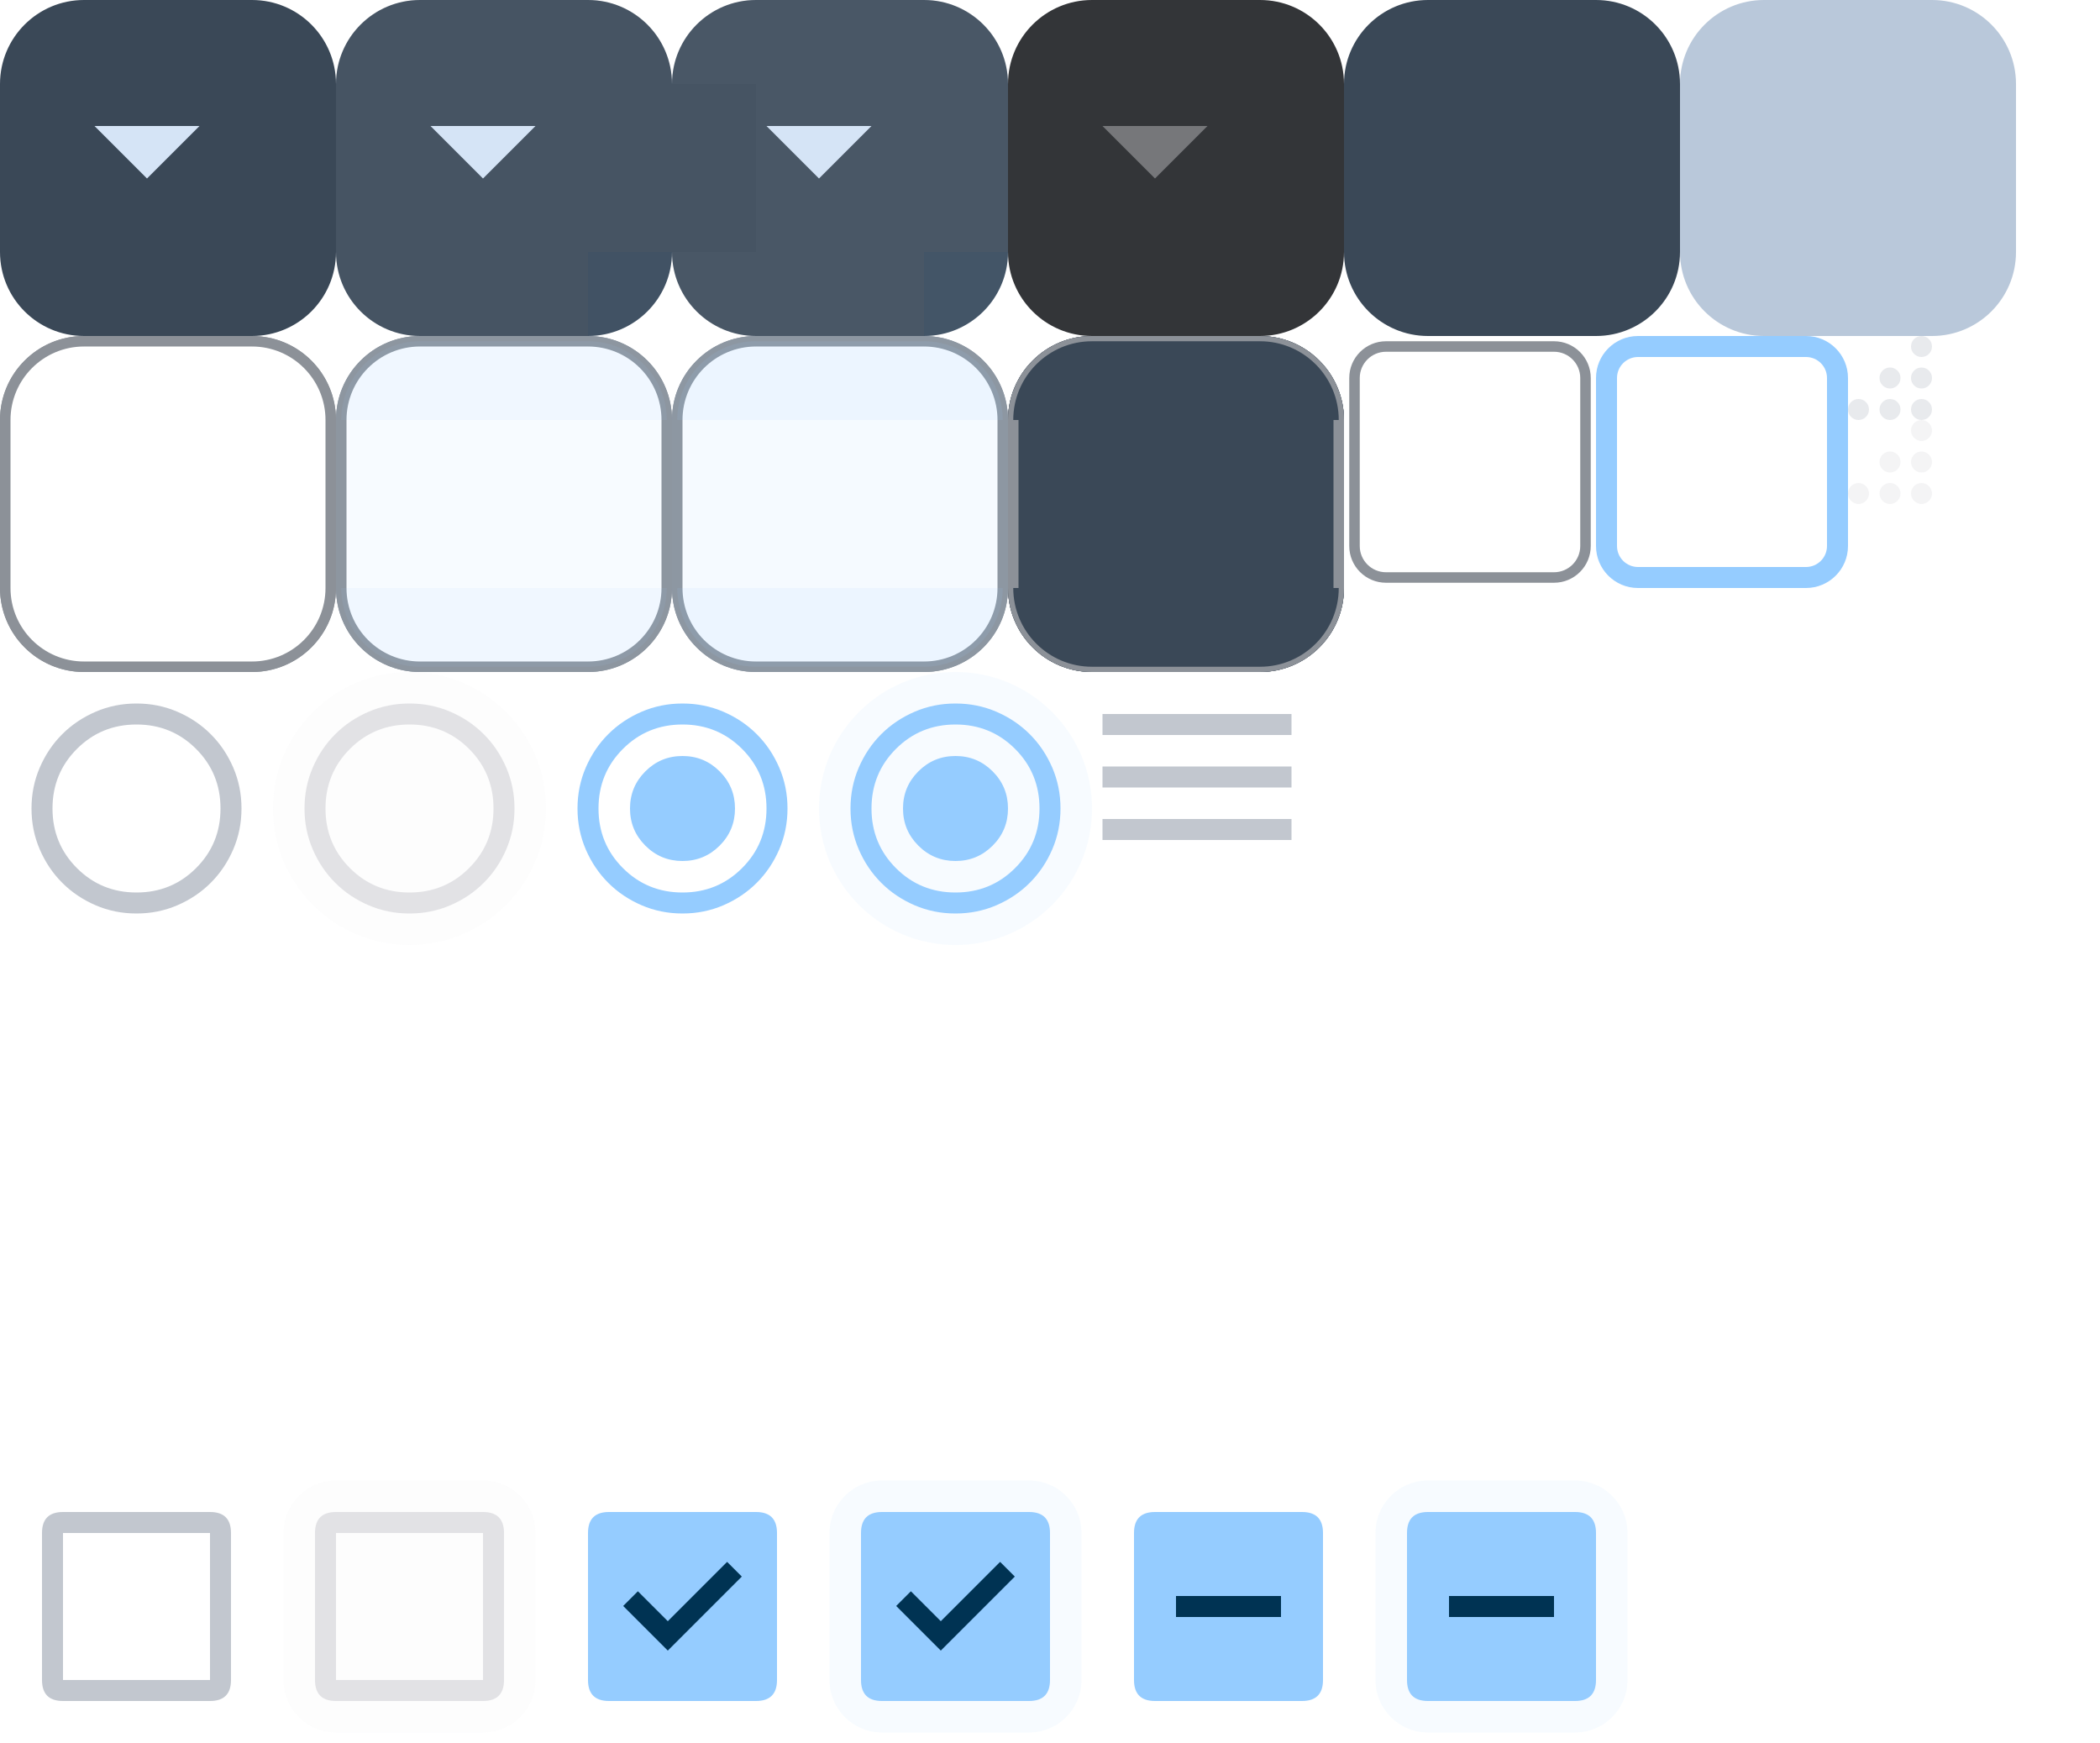
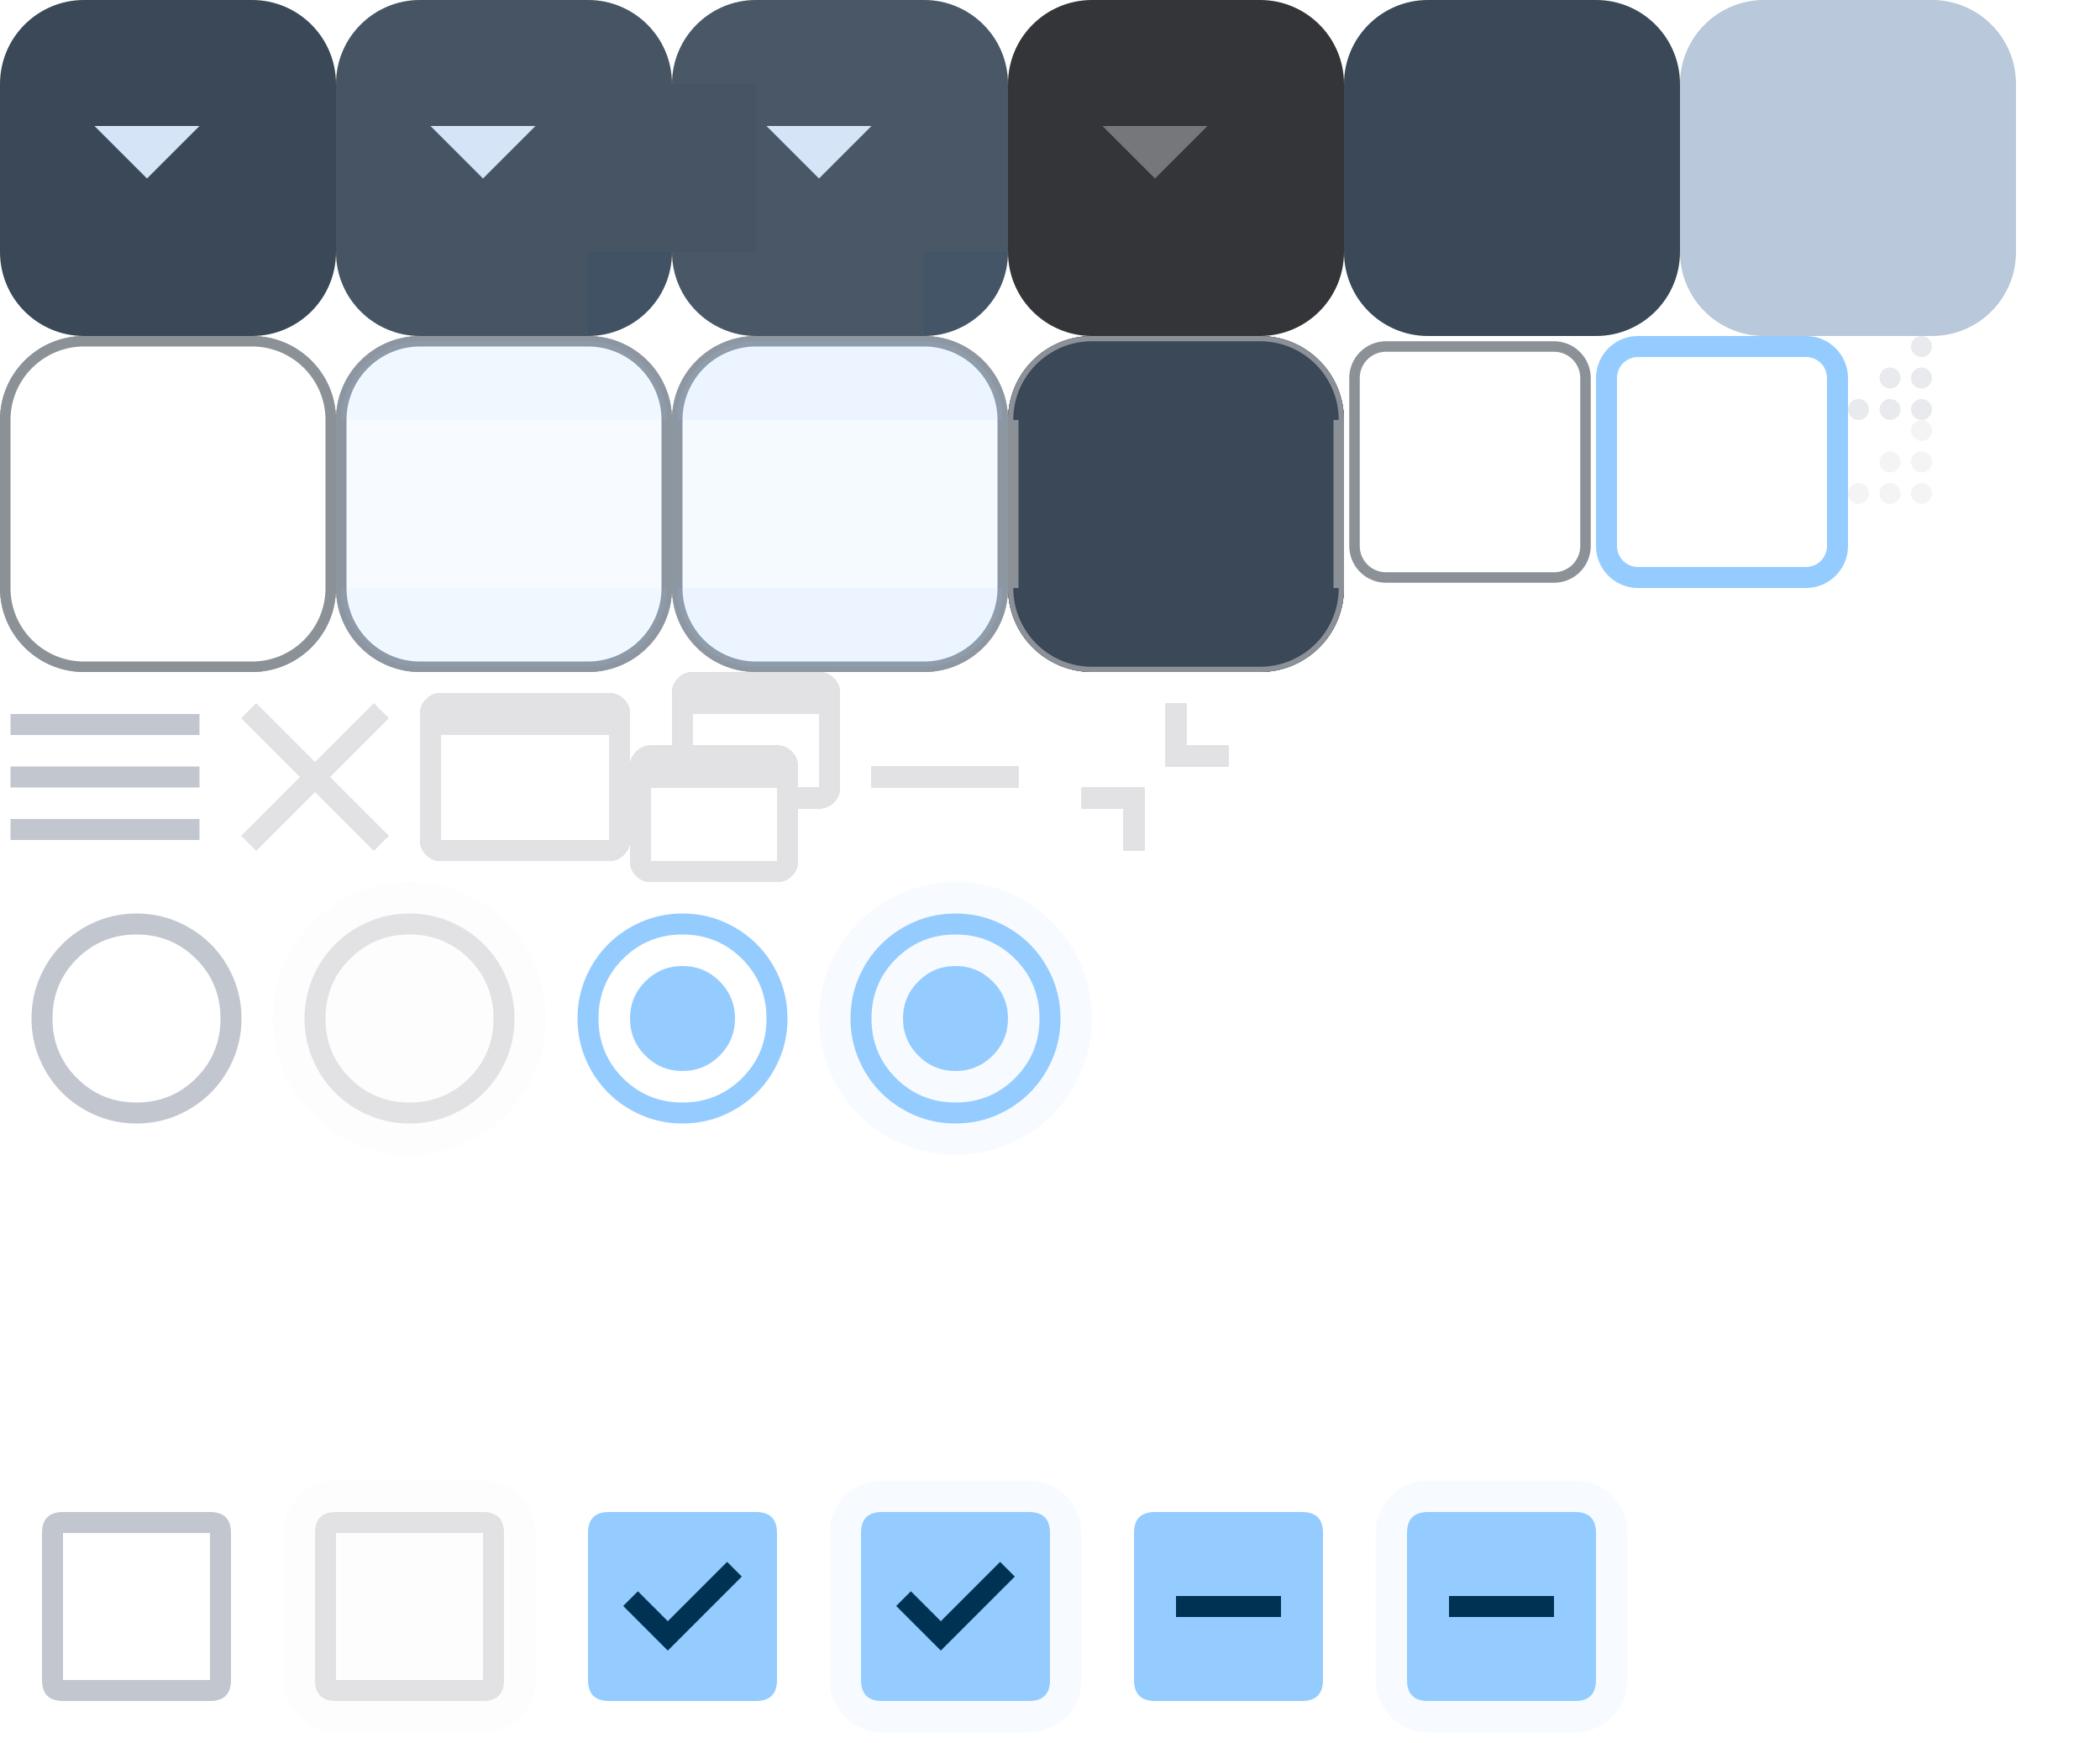
<svg xmlns="http://www.w3.org/2000/svg" xmlns:xlink="http://www.w3.org/1999/xlink" width="200" height="166" version="1.1">
  <defs>
    <style>
      .pri {
        fill: #95ccff;
      }

      .on-pri {
        fill: #003353;
      }

      .pri-cont {
        fill: #004a75;
      }

      .on-pri-cont {
        fill: #cee5ff;
      }

      .sec {
        fill: #b9c8da;
      }

      .sec-cont {
        fill: #3a4857;
      }

      .on-sec-cont {
        fill: #d5e4f6;
      }

      .surf {
        fill: #121416
      }

      .surf-cont-low {
        fill: #1a1c1e;
      }

      .surf-cont {
        fill: #1e2022;
      }

      .surf-cont-high {
        fill: #282a2d;
      }

      .surf-cont-highest {
        fill: #333538;
      }

      .on-surf {
        fill: #e2e2e5;
      }

      .on-surf-var {
        fill: #c2c7cf;
      }

      .outline {
        fill: #8c9198;
      }

      .outline-var {
        fill: #42474e
      }

      .surf-var {
        fill: #42474e;
      }

      .inv-surf {
        fill: #e2e2e5;
      }

      .on-inv-surf {
        color: #2f3033;
      }

      .disabled-back {
        fill: #e2e2e5;
        opacity: 0.12;
      }

      .disabled-text {
        fill: #e2e2e5;
        opacity: 0.38;
      }
    </style>
    <g id="x-add">
      <rect width="20" height="20" fill="none" />
      <path d="M 9,11 H 3 V 9 H 9 V 3 h 2 v 6 h 6 v 2 h -6 v 6 H 9 Z" />
    </g>
    <g id="x-close">
      <rect width="20" height="20" fill="none" />
      <path d="M 4.4,17 3,15.6 8.6,10 3,4.4 4.4,3 10,8.6 15.6,3 17,4.4 11.4,10 17,15.6 15.6,17 10,11.4 Z" />
    </g>
    <g id="x-maximize">
      <rect width="20" height="20" fill="none" />
      <path d="M 2,18 Q 1.175,18 0.588,17.413 0,16.825 0,16 V 4 Q 0,3.175 0.588,2.588 1.175,2 2,2 H 18 Q 18.825,2 19.413,2.588 20,3.175 20,4 v 12 q 0,0.825 -0.588,1.413 Q 18.825,18 18,18 Z M 2,16 H 18 V 6 H 2 Z" />
    </g>
    <g id="x-minus">
      <rect width="20" height="20" fill="none" />
      <path d="M 3,11 V 9 h 14 v 2 z" />
    </g>
    <g id="x-restore">
      <rect width="20" height="20" fill="none" />
      <path d="M 2,20 Q 1.175,20 0.588,19.413 0,18.825 0,18 V 9 Q 0,8.175 0.588,7.588 1.175,7 2,7 H 4 V 2 Q 4,1.175 4.588,0.588 5.175,0 6,0 H 18 Q 18.825,0 19.413,0.588 20,1.175 20,2 v 9 q 0,0.825 -0.588,1.413 Q 18.825,13 18,13 h -2 v 5 q 0,0.825 -0.588,1.413 Q 14.825,20 14,20 Z M 2,18 H 14 V 11 H 2 Z m 14,-7 h 2 V 4 H 6 v 3 h 8 Q 14.825,7 15.413,7.588 16,8.175 16,9 Z" />
    </g>
    <g id="x-shade">
      <rect width="20" height="20" fill="none" />
      <path d="m 9,11 v 6 H 7 V 13 H 3 v -2 z m 4,-8 v 4 h 4 V 9 H 11 V 3 Z" />
    </g>
    <g id="x-down">
      <rect width="20" height="20" fill="none" />
      <path d="M 10,13 5,8 h 10 z" />
    </g>
    <g id="x-left">
      <rect width="20" height="20" fill="none" />
      <path d="M 12,15 7,10 12,5 Z" />
    </g>
    <g id="x-right">
      <rect width="20" height="20" fill="none" />
      <path d="M 8,15 V 5 l 5,5 z" />
    </g>
    <g id="x-up">
      <rect width="20" height="20" fill="none" />
      <path d="m 5,12 5,-5 5,5 z" />
    </g>
    <path id="x-btn-tl" d="m 8,0 a 8,8 0 0 0 -8,8 h 8 z" />
    <rect id="x-btn-t" width="16" height="8" x="8" y="0" />
    <path id="x-btn-tr" d="m 24,0 a 8,8 0 0 1 8,8 h -8 z" />
    <rect id="x-btn-l" width="8" height="16" y="8" x="0" />
    <rect id="x-btn-c" width="16" height="16" x="8" y="8" />
    <rect id="x-btn-r" width="8" height="16" x="24" y="8" />
    <path id="x-btn-bl" d="M 8,32 a 8,8 0 0 1 -8,-8 h 8 z" />
    <rect id="x-btn-b" width="16" height="8" x="8" y="24" />
    <path id="x-btn-br" d="m 24,32 a 8,8 0 0 0 8,-8 h -8 z" />
    <path id="x-sizegrip" d="M 7,0 A 1,1 0 0 0 6,1 1,1 0 0 0 7,2 1,1 0 0 0 8,1 1,1 0 0 0 7,0 Z M 7,3 A 1,1 0 0 0 6,4 1,1 0 0 0 7,5 1,1 0 0 0 8,4 1,1 0 0 0 7,3 Z M 7,6 A 1,1 0 0 0 6,7 1,1 0 0 0 7,8 1,1 0 0 0 8,7 1,1 0 0 0 7,6 Z M 4,3 A 1,1 0 0 0 3,4 1,1 0 0 0 4,5 1,1 0 0 0 5,4 1,1 0 0 0 4,3 Z M 4,6 A 1,1 0 0 0 3,7 1,1 0 0 0 4,8 1,1 0 0 0 5,7 1,1 0 0 0 4,6 Z M 1,6 A 1,1 0 0 0 0,7 1,1 0 0 0 1,8 1,1 0 0 0 2,7 1,1 0 0 0 1,6 Z" />
    <path id="radio-unchk" d="M 13,23 Q 10.925,23 9.1,22.213 7.275,21.425 5.925,20.075 4.575,18.725 3.788,16.9 3,15.075 3,13 3,10.925 3.788,9.1 4.575,7.275 5.925,5.925 7.275,4.575 9.1,3.788 10.925,3 13,3 q 2.075,0 3.9,0.788 1.825,0.787 3.175,2.137 1.35,1.35 2.138,3.175 Q 23,10.925 23,13 q 0,2.075 -0.788,3.9 -0.788,1.825 -2.138,3.175 -1.35,1.35 -3.175,2.138 Q 15.075,23 13,23 Z m 0,-2 q 3.35,0 5.675,-2.325 Q 21,16.35 21,13 21,9.65 18.675,7.325 16.35,5 13,5 9.65,5 7.325,7.325 5,9.65 5,13 5,16.35 7.325,18.675 9.65,21 13,21 Z m 0,-8 z" />
    <path id="radio-chk" d="m 13,18 q 2.075,0 3.538,-1.463 Q 18,15.075 18,13 18,10.925 16.538,9.463 15.075,8 13,8 10.925,8 9.463,9.463 8,10.925 8,13 8,15.075 9.463,16.538 10.925,18 13,18 Z m 0,5 Q 10.925,23 9.1,22.213 7.275,21.425 5.925,20.075 4.575,18.725 3.788,16.9 3,15.075 3,13 3,10.925 3.788,9.1 4.575,7.275 5.925,5.925 7.275,4.575 9.1,3.788 10.925,3 13,3 q 2.075,0 3.9,0.788 1.825,0.787 3.175,2.137 1.35,1.35 2.138,3.175 Q 23,10.925 23,13 q 0,2.075 -0.788,3.9 -0.788,1.825 -2.138,3.175 -1.35,1.35 -3.175,2.138 Q 15.075,23 13,23 Z m 0,-2 q 3.35,0 5.675,-2.325 Q 21,16.35 21,13 21,9.65 18.675,7.325 16.35,5 13,5 9.65,5 7.325,7.325 5,9.65 5,13 5,16.35 7.325,18.675 9.65,21 13,21 Z m 0,-8 z" />
    <path id="chk-box-frame" d="M 4,6 Q 4,4 6,4 h 14 q 2,0 2,2 v 14 q 0,2 -2,2 H 6 Q 4,22 4,20 V 6 H 6 V 20 H 20 V 6 H 6 V 20 H 4 Z" />
    <rect id="chk-box-back" width="24" height="24" x="1" y="1" rx="5" />
    <path id="chk-box-chk" d="m 11.6,17.2 7.05,-7.05 -1.4,-1.4 -5.65,5.65 -2.85,-2.85 -1.4,1.4 z" />
    <path id="chk-box-box" d="M 4,6 Q 4,4 6,4 h 14 q 2,0 2,2 v 14 q 0,2 -2,2 H 6 Q 4,22 4,20 Z" />
    <path id="chk-box-dash" d="M 8,14 H 18 V 12 H 8 Z" />
  </defs>
  <g id="g-button-normal">
    <use id="button-normal-topleft" xlink:href="#x-btn-tl" class="sec-cont" />
    <use id="button-normal-top" xlink:href="#x-btn-t" class="sec-cont" />
    <use id="button-normal-topright" xlink:href="#x-btn-tr" class="sec-cont" />
    <use id="button-normal-left" xlink:href="#x-btn-l" class="sec-cont" />
    <use id="button-normal" xlink:href="#x-btn-c" class="sec-cont" />
    <use id="button-normal-right" xlink:href="#x-btn-r" class="sec-cont" />
    <use id="button-normal-bottomleft" xlink:href="#x-btn-bl" class="sec-cont" />
    <use id="button-normal-bottom" xlink:href="#x-btn-b" class="sec-cont" />
    <use id="button-normal-bottomright" xlink:href="#x-btn-br" class="sec-cont" />
    <use id="ar-1-down-normal" href="#x-down" x="4" y="4" class="on-sec-cont" />
    <rect id="button-default-indicator" width="5" height="5" fill="none" />
  </g>
  <g id="g-button-focused" transform="translate(32)">
    <g id="button-focused-topleft">
      <use xlink:href="#button-normal-topleft" />
      <use xlink:href="#x-btn-tl" class="on-sec-cont" opacity="0.08" />
    </g>
    <g id="button-focused-top">
      <use xlink:href="#button-normal-top" />
      <use xlink:href="#x-btn-t" class="on-sec-cont" opacity="0.08" />
    </g>
    <g id="button-focused-topright">
      <use xlink:href="#button-normal-topright" />
      <use xlink:href="#x-btn-tr" class="on-sec-cont" opacity="0.08" />
    </g>
    <g id="button-focused-left">
      <use xlink:href="#button-normal-left" />
      <use xlink:href="#x-btn-l" class="on-sec-cont" opacity="0.08" />
    </g>
    <g id="button-focused">
      <use xlink:href="#button-normal" />
      <use xlink:href="#x-btn-c" class="on-sec-cont" opacity="0.08" />
    </g>
    <g id="button-focused-right">
      <use xlink:href="#button-normal-right" />
      <use xlink:href="#x-btn-r" class="on-sec-cont" opacity="0.08" />
    </g>
    <g id="button-focused-bottomleft">
      <use xlink:href="#button-normal-bottomleft" />
      <use xlink:href="#x-btn-bl" class="on-sec-cont" opacity="0.08" />
    </g>
    <g id="button-focused-bottom">
      <use xlink:href="#button-normal-bottom" />
      <use xlink:href="#x-btn-b" class="on-sec-cont" opacity="0.08" />
    </g>
    <g id="button-focused-bottomright">
      <use xlink:href="#button-normal-bottomright" />
      <use xlink:href="#x-btn-br" class="pri" opacity="0.08" />
    </g>
    <use id="ar-1-down-focused" href="#x-down" x="4" y="4" class="on-sec-cont" />
  </g>
  <g id="g-button-pressed" transform="translate(64)">
    <g id="button-pressed-topleft">
      <use xlink:href="#button-normal-topleft" />
      <use xlink:href="#x-btn-tl" class="on-sec-cont" opacity="0.1" />
    </g>
    <g id="button-pressed-top">
      <use xlink:href="#button-normal-top" />
      <use xlink:href="#x-btn-t" class="on-sec-cont" opacity="0.1" />
    </g>
    <g id="button-pressed-topright">
      <use xlink:href="#button-normal-topright" />
      <use xlink:href="#x-btn-tr" class="on-sec-cont" opacity="0.1" />
    </g>
    <g id="button-pressed-left">
      <use xlink:href="#button-normal-left" />
      <use xlink:href="#x-btn-l" class="on-sec-cont" opacity="0.08" />
    </g>
    <g id="button-pressed">
      <use xlink:href="#button-normal" />
      <use xlink:href="#x-btn-c" class="on-sec-cont" opacity="0.1" />
    </g>
    <g id="button-pressed-right">
      <use xlink:href="#button-normal-right" />
      <use xlink:href="#x-btn-r" class="on-sec-cont" opacity="0.1" />
    </g>
    <g id="button-pressed-bottomleft">
      <use xlink:href="#button-normal-bottomleft" />
      <use xlink:href="#x-btn-bl" class="on-sec-cont" opacity="0.1" />
    </g>
    <g id="button-pressed-bottom">
      <use xlink:href="#button-normal-bottom" />
      <use xlink:href="#x-btn-b" class="on-sec-cont" opacity="0.1" />
    </g>
    <g id="button-pressed-bottomright">
      <use xlink:href="#button-normal-bottomright" />
      <use xlink:href="#x-btn-br" class="pri" opacity="0.1" />
    </g>
    <use id="ar-1-down-pressed" href="#x-down" x="4" y="4" class="on-sec-cont" />
  </g>
  <g id="g-button-toggled" transform="translate(96)">
    <use id="button-toggled-topleft" xlink:href="#x-btn-tl" class="surf-cont-highest" />
    <use id="button-toggled-top" xlink:href="#x-btn-t" class="surf-cont-highest" />
    <use id="button-toggled-topright" xlink:href="#x-btn-tr" class="surf-cont-highest" />
    <use id="button-toggled-left" xlink:href="#x-btn-l" class="surf-cont-highest" />
    <use id="button-toggled" xlink:href="#x-btn-c" class="surf-cont-highest" />
    <use id="button-toggled-right" xlink:href="#x-btn-r" class="surf-cont-highest" />
    <use id="button-toggled-bottomleft" xlink:href="#x-btn-bl" class="surf-cont-highest" />
    <use id="button-toggled-bottom" xlink:href="#x-btn-b" class="surf-cont-highest" />
    <use id="button-toggled-bottomright" xlink:href="#x-btn-br" class="surf-cont-highest" />
    <use id="ar-1-down-disabled" href="#x-down" x="4" y="4" class="disabled-text" />
  </g>
  <g id="g-button-default" transform="translate(128)">
    <use id="button-default-topleft" href="#button-normal-topleft" />
    <use id="button-default-top" href="#button-normal-top" />
    <use id="button-default-topright" href="#button-normal-topright" />
    <use id="button-default-left" href="#button-normal-left" />
    <use id="button-default" href="#button-normal" />
    <use id="button-default-right" href="#button-normal-right" />
    <use id="button-default-bottomleft" href="#button-normal-bottomleft" />
    <use id="button-default-bottom" href="#button-normal-bottom" />
    <use id="button-default-bottomright" href="#button-normal-bottomright" />
  </g>
  <g id="g-border-button-default" transform="translate(160)">
    <use id="border-button-default-topleft" xlink:href="#x-btn-tl" class="sec" />
    <use id="border-button-default-top" xlink:href="#x-btn-t" class="sec" />
    <use id="border-button-default-topright" xlink:href="#x-btn-tr" class="sec" />
    <use id="border-button-default-left" xlink:href="#x-btn-l" class="sec" />
    <use id="border-button-default" xlink:href="#x-btn-c" class="sec" />
    <use id="border-button-default-right" xlink:href="#x-btn-r" class="sec" />
    <use id="border-button-default-bottomleft" xlink:href="#x-btn-bl" class="sec" />
    <use id="border-button-default-bottom" xlink:href="#x-btn-b" class="sec" />
    <use id="border-button-default-bottomright" xlink:href="#x-btn-br" class="sec" />
  </g>
  <g id="g-tool-button-normal" transform="translate(0,32)">
    <g id="tool-button-normal-topleft">
      <use xlink:href="#x-btn-tl" fill="none" />
      <path d="m 8,0 a 8,8 0 0 0 -8,8 h 1 a 7,7 0 0 1 7,-7 z" class="outline" />
    </g>
    <g id="tool-button-normal-top">
      <use xlink:href="#x-btn-t" fill="none" />
      <rect width="16" height="1" x="8" y="0" class="outline" />
    </g>
    <g id="tool-button-normal-topright">
      <use xlink:href="#x-btn-tr" fill="none" />
      <path d="m 24,0 a 8,8 0 0 1 8,8 h -1 a 7,7 0 0 0 -7,-7 z" class="outline" />
    </g>
    <g id="tool-button-normal-left">
      <use xlink:href="#x-btn-l" fill="none" />
      <rect width="1" height="16" x="0" y="8" class="outline" />
    </g>
    <use id="tool-button-normal" xlink:href="#x-btn-c" fill="none" />
    <g id="tool-button-normal-right">
      <use xlink:href="#x-btn-r" fill="none" />
      <rect width="1" height="16" x="31" y="8" class="outline" />
    </g>
    <g id="tool-button-normal-bottomleft">
      <use xlink:href="#x-btn-bl" fill="none" />
      <path d="M 8,32 a 8,8 0 0 1 -8,-8 h 1 a 7,7 0 0 0 7,7 z" class="outline" />
    </g>
    <g id="tool-button-normal-bottom">
      <use xlink:href="#x-btn-b" fill="none" />
      <rect width="16" height="1" x="8" y="31" class="outline" />
    </g>
    <g id="tool-button-normal-bottomright">
      <use xlink:href="#x-btn-br" fill="none" />
      <path d="m 24,32 a 8,8 0 0 0 8,-8 h -1 a 7,7 0 0 1 -7,7 z" class="outline" />
    </g>
    <use id="expand-tool-button-normal-topleft" xlink:href="#x-btn-tl" fill="none" />
    <use id="expand-tool-button-normal-top" xlink:href="#x-btn-t" fill="none" />
    <use id="expand-tool-button-normal-topright" xlink:href="#x-btn-tr" fill="none" />
    <use id="expand-tool-button-normal-bottomleft" xlink:href="#x-btn-bl" fill="none" />
    <use id="expand-tool-button-normal-bottom" xlink:href="#x-btn-b" fill="none" />
    <use id="expand-tool-button-normal-bottomright" xlink:href="#x-btn-br" fill="none" />
    <g id="border-tool-button-normal-topleft">
      <use xlink:href="#x-btn-tl" fill="none" />
      <path d="M 8,0 a 8,8 0 0 0 -8,8 h 0.5 a 7.5,7.5 0 0 1 7.5,-7.5 z" class="outline" />
    </g>
    <g id="border-tool-button-normal-top">
      <use xlink:href="#x-btn-t" fill="none" />
      <rect width="16" height="0.5" x="8" class="outline" />
    </g>
    <g id="border-tool-button-normal-topright">
      <use xlink:href="#x-btn-tr" fill="none" />
      <path id="tb-normal-tr-3" d="M 24,0 a 8,8 0 0 1 8,8 h -0.5 a 7.5,7.5 0 0 0 -7.5,-7.5 z" class="outline" />
    </g>
    <g id="border-tool-button-normal-bottomleft">
      <use xlink:href="#x-btn-bl" fill="none" />
      <path id="tb-normal-bl-3" d="M 8,32 a 8,8 0 0 1 -8,-8 h 0.5 a 7.5,7.5 0 0 0 7.5,7.5 z" class="outline" />
    </g>
    <g id="border-tool-button-normal-bottom">
      <use xlink:href="#x-btn-b" fill="none" />
      <rect id="tb-normal-b-3" width="16" height="0.5" x="8" y="31.5" class="outline" />
    </g>
    <g id="border-tool-button-normal-bottomright">
      <use xlink:href="#x-btn-br" fill="none" />
      <path id="tb-normal-br-3" d="M 24,32 a 8,8 0 0 0 8,-8 h -0.5 a 7.5,7.5 0 0 1 -7.5,7.5 z" class="outline" />
    </g>
  </g>
  <g id="g-tool-button-focused" transform="translate(32,32)">
    <g id="tool-button-focused-topleft">
      <use xlink:href="#tool-button-normal-topleft" />
      <use xlink:href="#x-btn-tl" class="pri" opacity="0.08" />
    </g>
    <g id="tool-button-focused-top">
      <use xlink:href="#tool-button-normal-top" />
      <use xlink:href="#x-btn-t" class="pri" opacity="0.08" />
    </g>
    <g id="tool-button-focused-topright">
      <use xlink:href="#tool-button-normal-topright" />
      <use xlink:href="#x-btn-tr" class="pri" opacity="0.08" />
    </g>
    <g id="tool-button-focused-left">
      <use xlink:href="#tool-button-normal-left" />
      <use xlink:href="#x-btn-l" class="pri" opacity="0.08" />
    </g>
    <use id="tool-button-focused" xlink:href="#x-btn-c" class="pri" opacity="0.08" />
    <g id="tool-button-focused-right">
      <use xlink:href="#tool-button-normal-right" />
      <use xlink:href="#x-btn-r" class="pri" opacity="0.08" />
    </g>
    <g id="tool-button-focused-bottomleft">
      <use xlink:href="#tool-button-normal-bottomleft" />
      <use xlink:href="#x-btn-bl" class="pri" opacity="0.08" />
    </g>
    <g id="tool-button-focused-bottom">
      <use xlink:href="#tool-button-normal-bottom" />
      <use xlink:href="#x-btn-b" class="pri" opacity="0.08" />
    </g>
    <g id="tool-button-focused-bottomright">
      <use xlink:href="#tool-button-normal-bottomright" />
      <use xlink:href="#x-btn-br" class="pri" opacity="0.08" />
    </g>
    <use id="expand-tool-button-focused-topleft" xlink:href="#x-btn-tl" fill="none" />
    <use id="expand-tool-button-focused-top" xlink:href="#x-btn-t" fill="none" />
    <use id="expand-tool-button-focused-topright" xlink:href="#x-btn-tr" fill="none" />
    <use id="expand-tool-button-focused-bottomleft" xlink:href="#x-btn-bl" fill="none" />
    <use id="expand-tool-button-focused-bottom" xlink:href="#x-btn-b" fill="none" />
    <use id="expand-tool-button-focused-bottomright" xlink:href="#x-btn-br" fill="none" />
    <g id="border-tool-button-focused-topleft">
      <use href="#border-tool-button-normal-topleft" />
      <use xlink:href="#x-btn-tl" class="pri" opacity="0.08" />
    </g>
    <g id="border-tool-button-focused-top">
      <use href="#border-tool-button-normal-top" />
      <use xlink:href="#x-btn-t" class="pri" opacity="0.08" />
    </g>
    <g id="border-tool-button-focused-topright">
      <use href="#border-tool-button-normal-topright" />
      <use xlink:href="#x-btn-tr" class="pri" opacity="0.08" />
    </g>
    <g id="border-tool-button-focused-bottomleft">
      <use href="#border-tool-button-normal-bottomleft" />
      <use xlink:href="#x-btn-bl" class="pri" opacity="0.08" />
    </g>
    <g id="border-tool-button-focused-bottom">
      <use href="#border-tool-button-normal-bottom" />
      <use xlink:href="#x-btn-b" class="pri" opacity="0.08" />
    </g>
    <g id="border-tool-button-focused-bottomright">
      <use href="#border-tool-button-normal-bottomright" />
      <use xlink:href="#x-btn-br" class="pri" opacity="0.08" />
    </g>
  </g>
  <g id="g-tool-button-pressed" transform="translate(64,32)">
    <g id="tool-button-pressed-topleft">
      <use xlink:href="#tool-button-normal-topleft" />
      <use xlink:href="#x-btn-tl" class="pri" opacity="0.1" />
    </g>
    <g id="tool-button-pressed-top">
      <use xlink:href="#tool-button-normal-top" />
      <use xlink:href="#x-btn-t" class="pri" opacity="0.1" />
    </g>
    <g id="tool-button-pressed-topright">
      <use xlink:href="#tool-button-normal-topright" />
      <use xlink:href="#x-btn-tr" class="pri" opacity="0.1" />
    </g>
    <g id="tool-button-pressed-left">
      <use xlink:href="#tool-button-normal-left" />
      <use xlink:href="#x-btn-l" class="pri" opacity="0.1" />
    </g>
    <use id="tool-button-pressed" xlink:href="#x-btn-c" class="pri" opacity="0.1" />
    <g id="tool-button-pressed-right">
      <use xlink:href="#tool-button-normal-right" />
      <use xlink:href="#x-btn-r" class="pri" opacity="0.1" />
    </g>
    <g id="tool-button-pressed-bottomleft">
      <use xlink:href="#tool-button-normal-bottomleft" />
      <use xlink:href="#x-btn-bl" class="pri" opacity="0.1" />
    </g>
    <g id="tool-button-pressed-bottom">
      <use xlink:href="#tool-button-normal-bottom" />
      <use xlink:href="#x-btn-b" class="pri" opacity="0.1" />
    </g>
    <g id="tool-button-pressed-bottomright">
      <use xlink:href="#tool-button-normal-bottomright" />
      <use xlink:href="#x-btn-br" class="pri" opacity="0.1" />
    </g>
    <use id="expand-tool-button-pressed-topleft" xlink:href="#x-btn-tl" fill="none" />
    <use id="expand-tool-button-pressed-top" xlink:href="#x-btn-t" fill="none" />
    <use id="expand-tool-button-pressed-topright" xlink:href="#x-btn-tr" fill="none" />
    <use id="expand-tool-button-pressed-bottomleft" xlink:href="#x-btn-bl" fill="none" />
    <use id="expand-tool-button-pressed-bottom" xlink:href="#x-btn-b" fill="none" />
    <use id="expand-tool-button-pressed-bottomright" xlink:href="#x-btn-br" fill="none" />
    <g id="border-tool-button-pressed-topleft">
      <use href="#border-tool-button-normal-topleft" />
      <use xlink:href="#x-btn-tl" class="pri" opacity="0.1" />
    </g>
    <g id="border-tool-button-pressed-top">
      <use href="#border-tool-button-normal-top" />
      <use xlink:href="#x-btn-t" class="pri" opacity="0.1" />
    </g>
    <g id="border-tool-button-pressed-topright">
      <use href="#border-tool-button-normal-topright" />
      <use xlink:href="#x-btn-tr" class="pri" opacity="0.1" />
    </g>
    <g id="border-tool-button-pressed-bottomleft">
      <use href="#border-tool-button-normal-bottomleft" />
      <use xlink:href="#x-btn-bl" class="pri" opacity="0.1" />
    </g>
    <g id="border-tool-button-pressed-bottom">
      <use href="#border-tool-button-normal-bottom" />
      <use xlink:href="#x-btn-b" class="pri" opacity="0.1" />
    </g>
    <g id="border-tool-button-pressed-bottomright">
      <use href="#border-tool-button-normal-bottomright" />
      <use xlink:href="#x-btn-br" class="pri" opacity="0.1" />
    </g>
  </g>
  <g id="g-tool-button-toggled" transform="translate(96,32)">
    <g id="tool-button-toggled-topleft">
      <use xlink:href="#x-btn-tl" class="sec-cont" />
      <use xlink:href="#tool-button-normal-topleft" />
    </g>
    <g id="tool-button-toggled-top">
      <use xlink:href="#x-btn-t" class="sec-cont" />
      <use xlink:href="#tool-button-normal-top" />
    </g>
    <g id="tool-button-toggled-topright">
      <use xlink:href="#x-btn-tr" class="sec-cont" />
      <use xlink:href="#tool-button-normal-topright" />
    </g>
    <g id="tool-button-toggled-left">
      <use xlink:href="#x-btn-l" class="sec-cont" />
      <use xlink:href="#tool-button-normal-left" />
    </g>
    <use id="tool-button-toggled" xlink:href="#x-btn-c" class="sec-cont" />
    <g id="tool-button-toggled-right">
      <use xlink:href="#x-btn-r" class="sec-cont" />
      <use xlink:href="#tool-button-normal-right" />
    </g>
    <g id="tool-button-toggled-bottomleft">
      <use xlink:href="#x-btn-bl" class="sec-cont" />
      <use xlink:href="#tool-button-normal-bottomleft" />
    </g>
    <g id="tool-button-toggled-bottom">
      <use xlink:href="#x-btn-b" class="sec-cont" />
      <use xlink:href="#tool-button-normal-bottom" />
    </g>
    <g id="tool-button-toggled-bottomright">
      <use xlink:href="#x-btn-br" class="sec-cont" />
      <use xlink:href="#tool-button-normal-bottomright" />
    </g>
    <use id="expand-tool-button-toggled-topleft" xlink:href="#x-btn-tl" fill="none" />
    <use id="expand-tool-button-toggled-top" xlink:href="#x-btn-t" fill="none" />
    <use id="expand-tool-button-toggled-topright" xlink:href="#x-btn-tr" fill="none" />
    <use id="expand-tool-button-toggled-bottomleft" xlink:href="#x-btn-bl" fill="none" />
    <use id="expand-tool-button-toggled-bottom" xlink:href="#x-btn-b" fill="none" />
    <use id="expand-tool-button-toggled-bottomright" xlink:href="#x-btn-br" fill="none" />
    <g id="border-tool-button-toggled-topleft">
      <use xlink:href="#x-btn-tl" class="sec-cont" />
      <use href="#border-tool-button-normal-topleft" />
    </g>
    <g id="border-tool-button-toggled-top">
      <use xlink:href="#x-btn-t" class="sec-cont" />
      <use href="#border-tool-button-normal-top" />
    </g>
    <g id="border-tool-button-toggled-topright">
      <use xlink:href="#x-btn-tr" class="sec-cont" />
      <use href="#border-tool-button-normal-topright" />
    </g>
    <g id="border-tool-button-toggled-bottomleft">
      <use xlink:href="#x-btn-bl" class="sec-cont" />
      <use href="#border-tool-button-normal-bottomleft" />
    </g>
    <g id="border-tool-button-toggled-bottom">
      <use xlink:href="#x-btn-b" class="sec-cont" />
      <use href="#border-tool-button-normal-bottom" />
    </g>
    <g id="border-tool-button-toggled-bottomright">
      <use xlink:href="#x-btn-br" class="sec-cont" />
      <use href="#border-tool-button-normal-bottomright" />
    </g>
  </g>
  <g id="g-lineedit-normal" transform="translate(128,32)" class="outline">
    <g id="lineedit-normal-topleft">
      <rect width="4" height="4" x="0" y="0" fill="none" />
      <path d="M 4,0.5 A 3.5,3.5 0 0 0 0.5,4 h 1 A 2.5,2.5 0 0 1 4,1.5 Z" />
    </g>
    <g id="lineedit-normal-top">
      <rect width="16" height="4" x="4" y="0" fill="none" />
      <rect width="16" height="1" x="4" y="0.5" />
    </g>
    <g id="lineedit-normal-topright">
      <rect width="4" height="4" x="20" y="0" fill="none" />
      <path d="M 20,0.5 A 3.5,3.5 0 0 1 23.5,4 h -1 A 2.5,2.5 0 0 0 20,1.5 Z" />
    </g>
    <g id="lineedit-normal-left">
      <rect width="4" height="16" x="0" y="4" fill="none" />
      <rect width="1" height="16" x="0.5" y="4" />
    </g>
    <g id="lineedit-normal-right">
      <rect width="4" height="16" x="20" y="4" fill="none" />
      <rect width="1" height="16" x="22.5" y="4" />
    </g>
    <g id="lineedit-normal-bottomleft">
      <rect width="4" height="4" x="0" y="20" fill="none" />
      <path d="M 0.5,20 A 3.5,3.5 0 0 0 4,23.5 v -1 A 2.5,2.5 0 0 1 1.5,20 Z" />
    </g>
    <g id="lineedit-normal-bottom">
      <rect width="16" height="4" x="4" y="20" fill="none" />
      <rect width="16" height="1" x="4" y="22.5" />
    </g>
    <g id="lineedit-normal-bottomright">
      <rect width="4" height="4" x="20" y="20" fill="none" />
      <path d="M 23.5,20 A 3.5,3.5 0 0 1 20,23.5 v -1 A 2.5,2.5 0 0 0 22.5,20 Z" />
    </g>
  </g>
  <g id="g-lineedit-focused" transform="translate(152,32)" class="pri">
    <path id="lineedit-focused-topleft" d="M 4,0 A 4,4 0 0 0 0,4 H 2 A 2,2 0 0 1 4,2 Z" />
    <g id="lineedit-focused-top">
      <rect width="16" height="2" x="4" y="0" />
      <rect width="16" height="4" x="4" y="0" fill="none" />
    </g>
    <path id="lineedit-focused-topright" d="m 20,0 a 4,4 0 0 1 4,4 H 22 A 2,2 0 0 0 20,2 Z" />
    <g id="lineedit-focused-left">
      <rect width="2" height="16" x="0" y="4" />
      <rect width="4" height="16" x="0" y="4" fill="none" />
    </g>
    <g id="lineedit-focused-right">
      <rect width="2" height="16" x="22" y="4" />
      <rect width="4" height="16" x="20" y="4" fill="none" />
    </g>
    <path id="lineedit-focused-bottomleft" d="m 0,20 a 4,4 0 0 0 4,4 V 22 A 2,2 0 0 1 2,20 Z" />
    <g id="lineedit-focused-bottom">
      <rect width="16" height="2" x="4" y="22" />
      <rect width="16" height="4" x="4" y="20" fill="none" />
    </g>
    <path id="lineedit-focused-bottomright" d="m 24,20 a 4,4 0 0 1 -4,4 v -2 a 2,2 0 0 0 2,-2 z" />
  </g>
-   <g id="radio-normal" transform="translate(0,64)">
+   <g id="radio-normal" transform="translate(0,84)">
    <rect width="26" height="26" fill="none" x="0" y="0" />
    <use href="#radio-unchk" class="on-surf-var" />
  </g>
-   <g id="radio-focused" transform="translate(26,64)">
+   <g id="radio-focused" transform="translate(26,84)">
    <circle cx="13" cy="13" r="13" class="on-surf" opacity="0.08" />
    <use href="#radio-unchk" class="on-surf" />
  </g>
-   <g id="radio-checked-normal" transform="translate(52,64)">
+   <g id="radio-checked-normal" transform="translate(52,84)">
    <rect width="26" height="26" fill="none" x="0" y="0" />
    <use href="#radio-chk" class="pri" />
  </g>
-   <g id="radio-checked-focused" transform="translate(78,64)">
+   <g id="radio-checked-focused" transform="translate(78,84)">
    <circle cx="13" cy="13" r="13" class="pri" opacity="0.08" />
    <use href="#radio-chk" class="pri" />
  </g>
  <g id="checkbox-normal" transform="translate(0,140)">
    <rect width="26" height="26" fill="none" x="0" y="0" />
    <use href="#chk-box-frame" class="on-surf-var" />
  </g>
  <g id="checkbox-focused" transform="translate(26,140)">
    <rect width="26" height="26" fill="none" x="0" y="0" />
    <use href="#chk-box-back" class="on-surf" opacity="0.08" />
    <use href="#chk-box-frame" class="on-surf" />
  </g>
  <g id="checkbox-checked-normal" transform="translate(52,140)">
    <rect width="26" height="26" fill="none" x="0" y="0" />
    <use href="#chk-box-box" class="pri" />
    <use href="#chk-box-chk" class="on-pri" />
  </g>
  <g id="checkbox-checked-focused" transform="translate(78,140)">
    <rect width="26" height="26" fill="none" x="0" y="0" />
    <use href="#chk-box-back" class="pri" opacity="0.08" />
    <use href="#chk-box-box" class="pri" />
    <use href="#chk-box-chk" class="on-pri" />
  </g>
  <g id="checkbox-tristate-normal" transform="translate(104,140)">
    <rect width="26" height="26" fill="none" x="0" y="0" />
    <use href="#chk-box-box" class="pri" />
    <use href="#chk-box-dash" class="on-pri" />
  </g>
  <g id="checkbox-tristate-focused" transform="translate(130,140)">
    <rect width="26" height="26" fill="none" x="0" y="0" />
    <use href="#chk-box-back" class="pri" opacity="0.08" />
    <use href="#chk-box-box" class="pri" />
    <use href="#chk-box-dash" class="on-pri" />
  </g>
  <use id="sizegrip-normal" href="#x-sizegrip" x="104" y="114" class="on-surf-var" opacity="0.38" transform="translate(72,-82)" />
  <use id="sizegrip-focused" href="#x-sizegrip" x="112" y="114" class="on-surf" opacity="0.38" transform="translate(64,-74)" />
-   <g id="mdi-menu-normal" transform="translate(104,64)">
+   <g id="mdi-menu-normal" transform="translate(0,64)">
    <rect width="20" height="20" fill="none" x="0" y="0" />
    <path d="m 1,16 v -2 h 18 v 2 z M 1,11 V 9 h 18 v 2 z M 1,6 V 4 h 18 v 2 z" class="on-surf-var" />
  </g>
+   <use id="mdi-close-normal" xlink:href="#x-close" x="20" y="64" class="on-surf-var" />
+   <use id="mdi-maximize-normal" xlink:href="#x-maximize" x="40" y="64" class="on-surf-var" />
+   <use id="mdi-restore-normal" xlink:href="#x-restore" x="60" y="64" class="on-surf-var" />
+   <use id="mdi-minimize-normal" xlink:href="#x-minus" x="80" y="64" class="on-surf-var" />
+   <use id="mdi-shade-normal" xlink:href="#x-shade" x="100" y="64" class="on-surf-var" />
+   <use id="mdi-close-focused" xlink:href="#x-close" x="20" y="64" class="on-surf" />
+   <use id="mdi-maximize-focused" xlink:href="#x-maximize" x="40" y="64" class="on-surf" />
+   <use id="mdi-restore-focused" xlink:href="#x-restore" x="60" y="64" class="on-surf" />
+   <use id="mdi-minimize-focused" xlink:href="#x-minus" x="80" y="64" class="on-surf" />
+   <use id="mdi-shade-focused" xlink:href="#x-shade" x="100" y="64" class="on-surf" />
+   <use id="mdi-close-pressed" xlink:href="#x-close" x="20" y="64" class="on-surf" />
+   <use id="mdi-maximize-pressed" xlink:href="#x-maximize" x="40" y="64" class="on-surf" />
+   <use id="mdi-restore-pressed" xlink:href="#x-restore" x="60" y="64" class="on-surf" />
+   <use id="mdi-minimize-pressed" xlink:href="#x-minus" x="80" y="64" class="on-surf" />
+   <use id="mdi-shade-pressed" xlink:href="#x-shade" x="100" y="64" class="on-surf" />
+   <use id="mdi-close-disabled" xlink:href="#x-close" x="20" y="64" class="disabled-text" />
+   <use id="mdi-maximize-disabled" xlink:href="#x-maximize" x="40" y="64" class="disabled-text" />
+   <use id="mdi-restore-disabled" xlink:href="#x-restore" x="60" y="64" class="disabled-text" />
+   <use id="mdi-minimize-disabled" xlink:href="#x-minus" x="80" y="64" class="disabled-text" />
+   <use id="mdi-shade-disabled" xlink:href="#x-shade" x="100" y="64" class="disabled-text" />
</svg>
